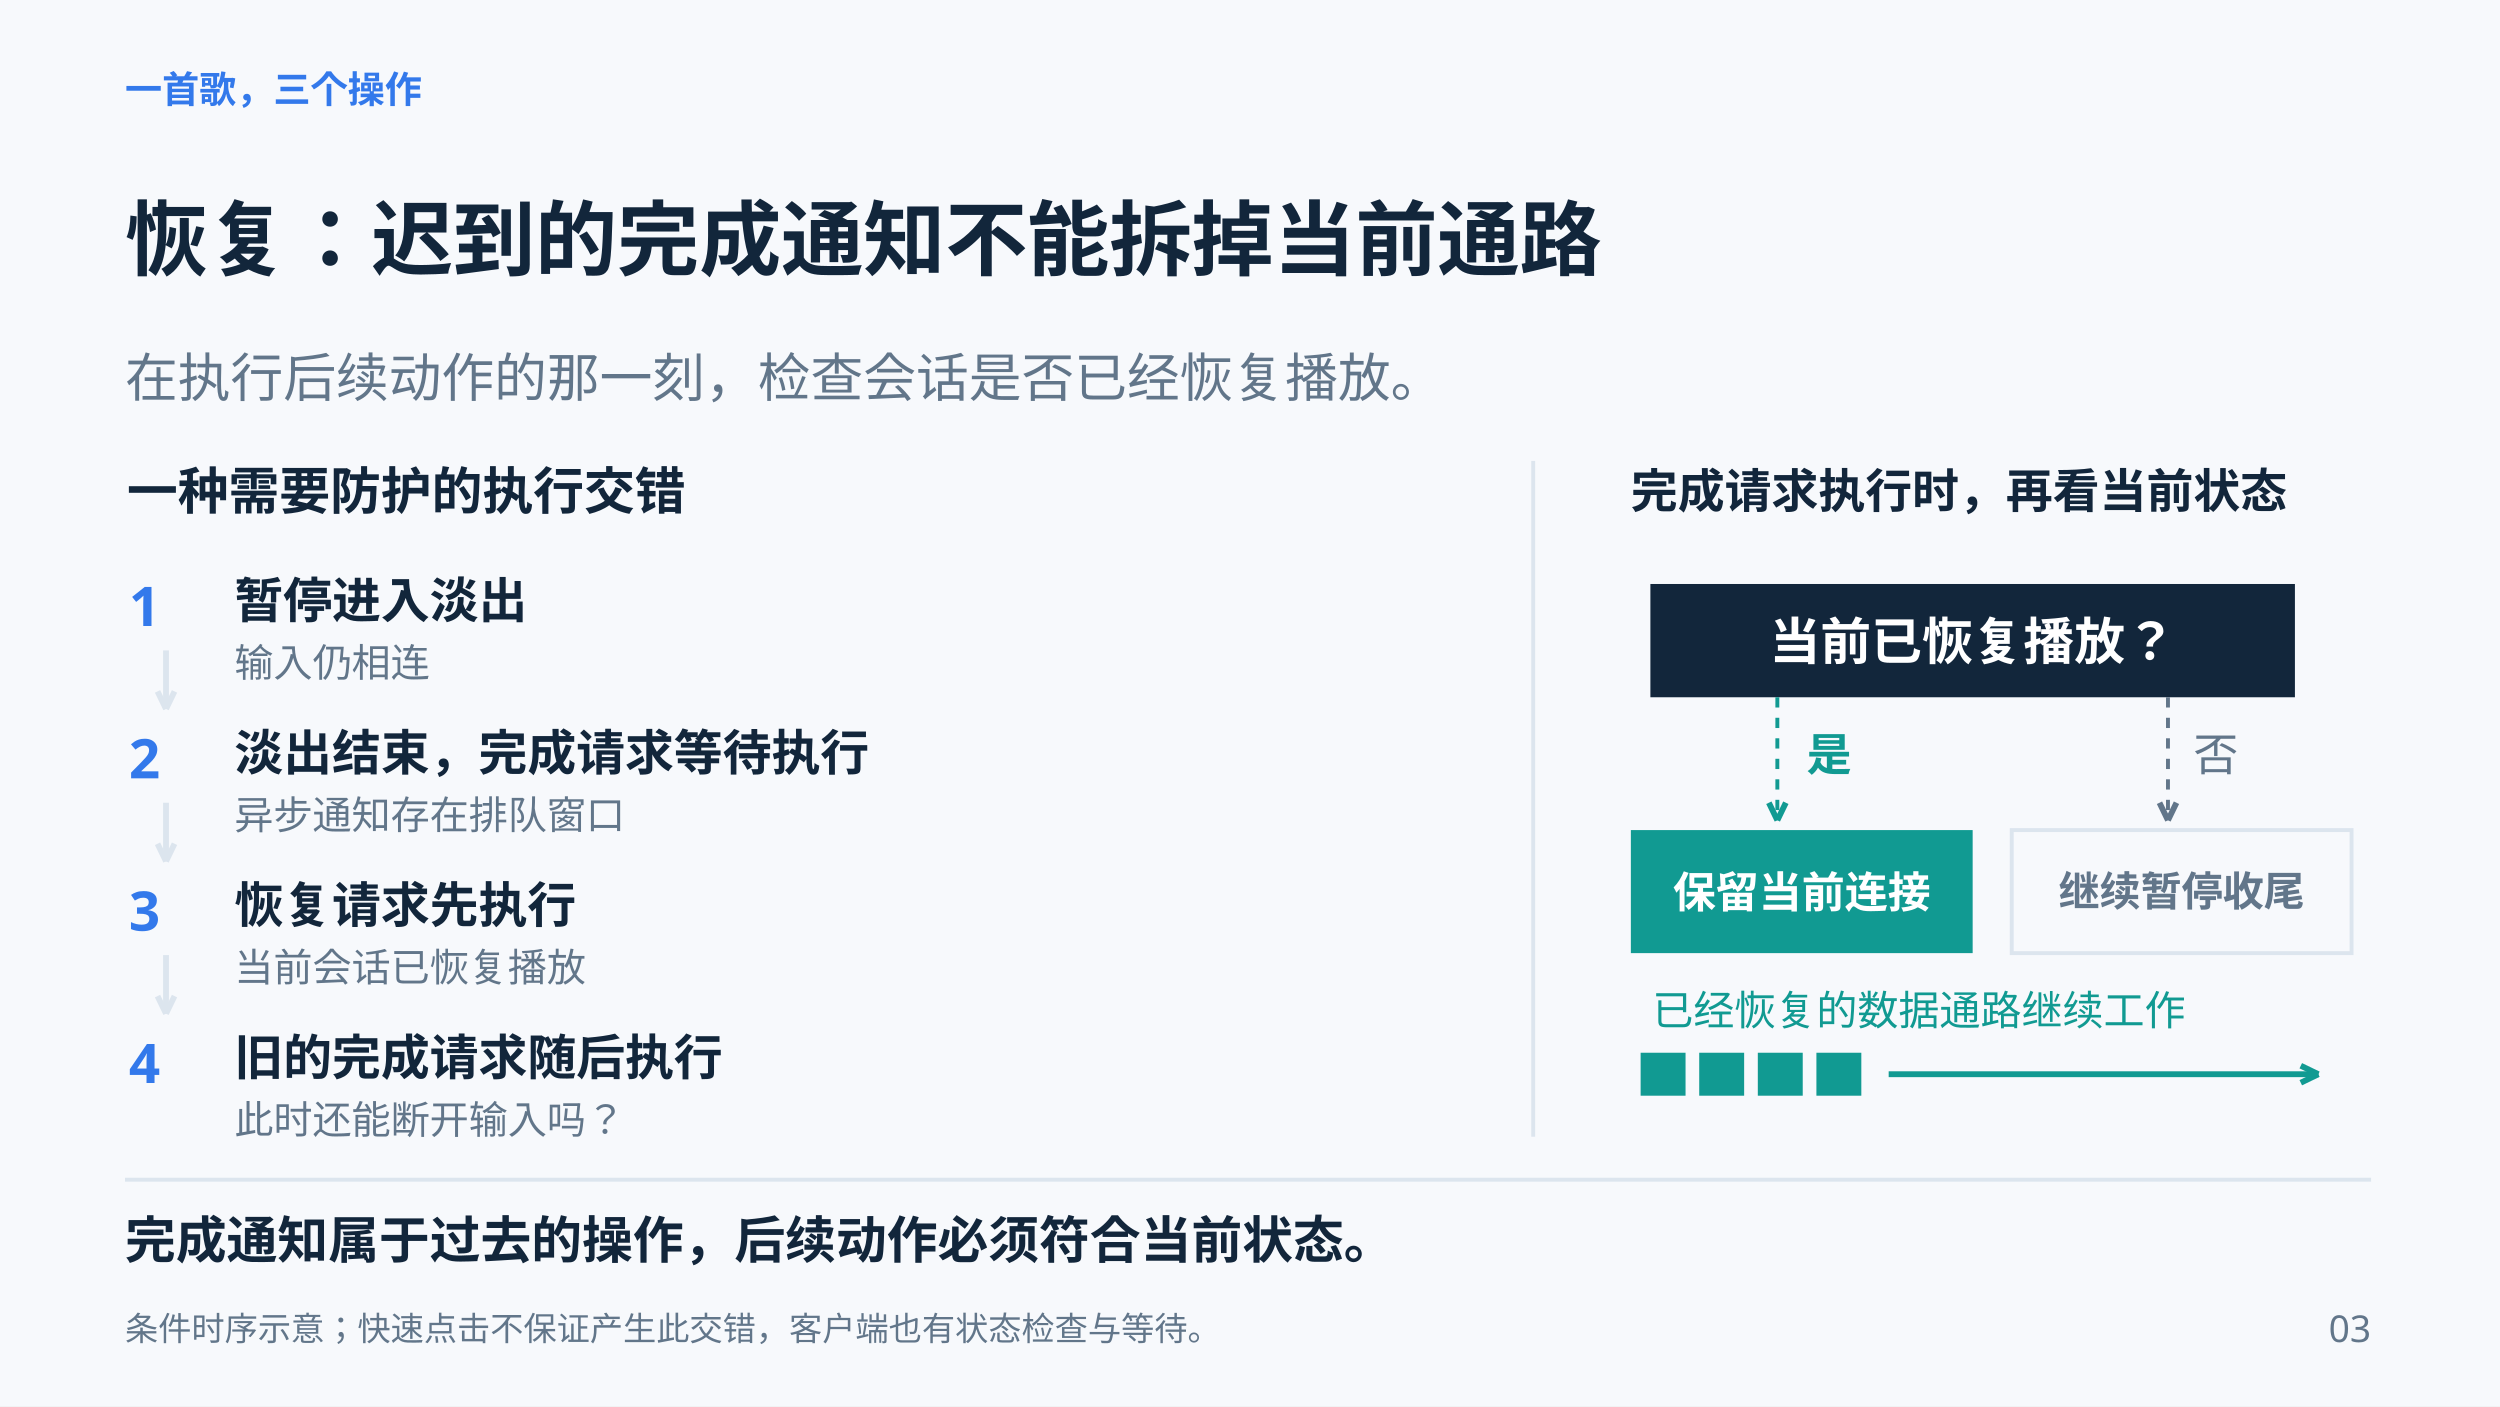
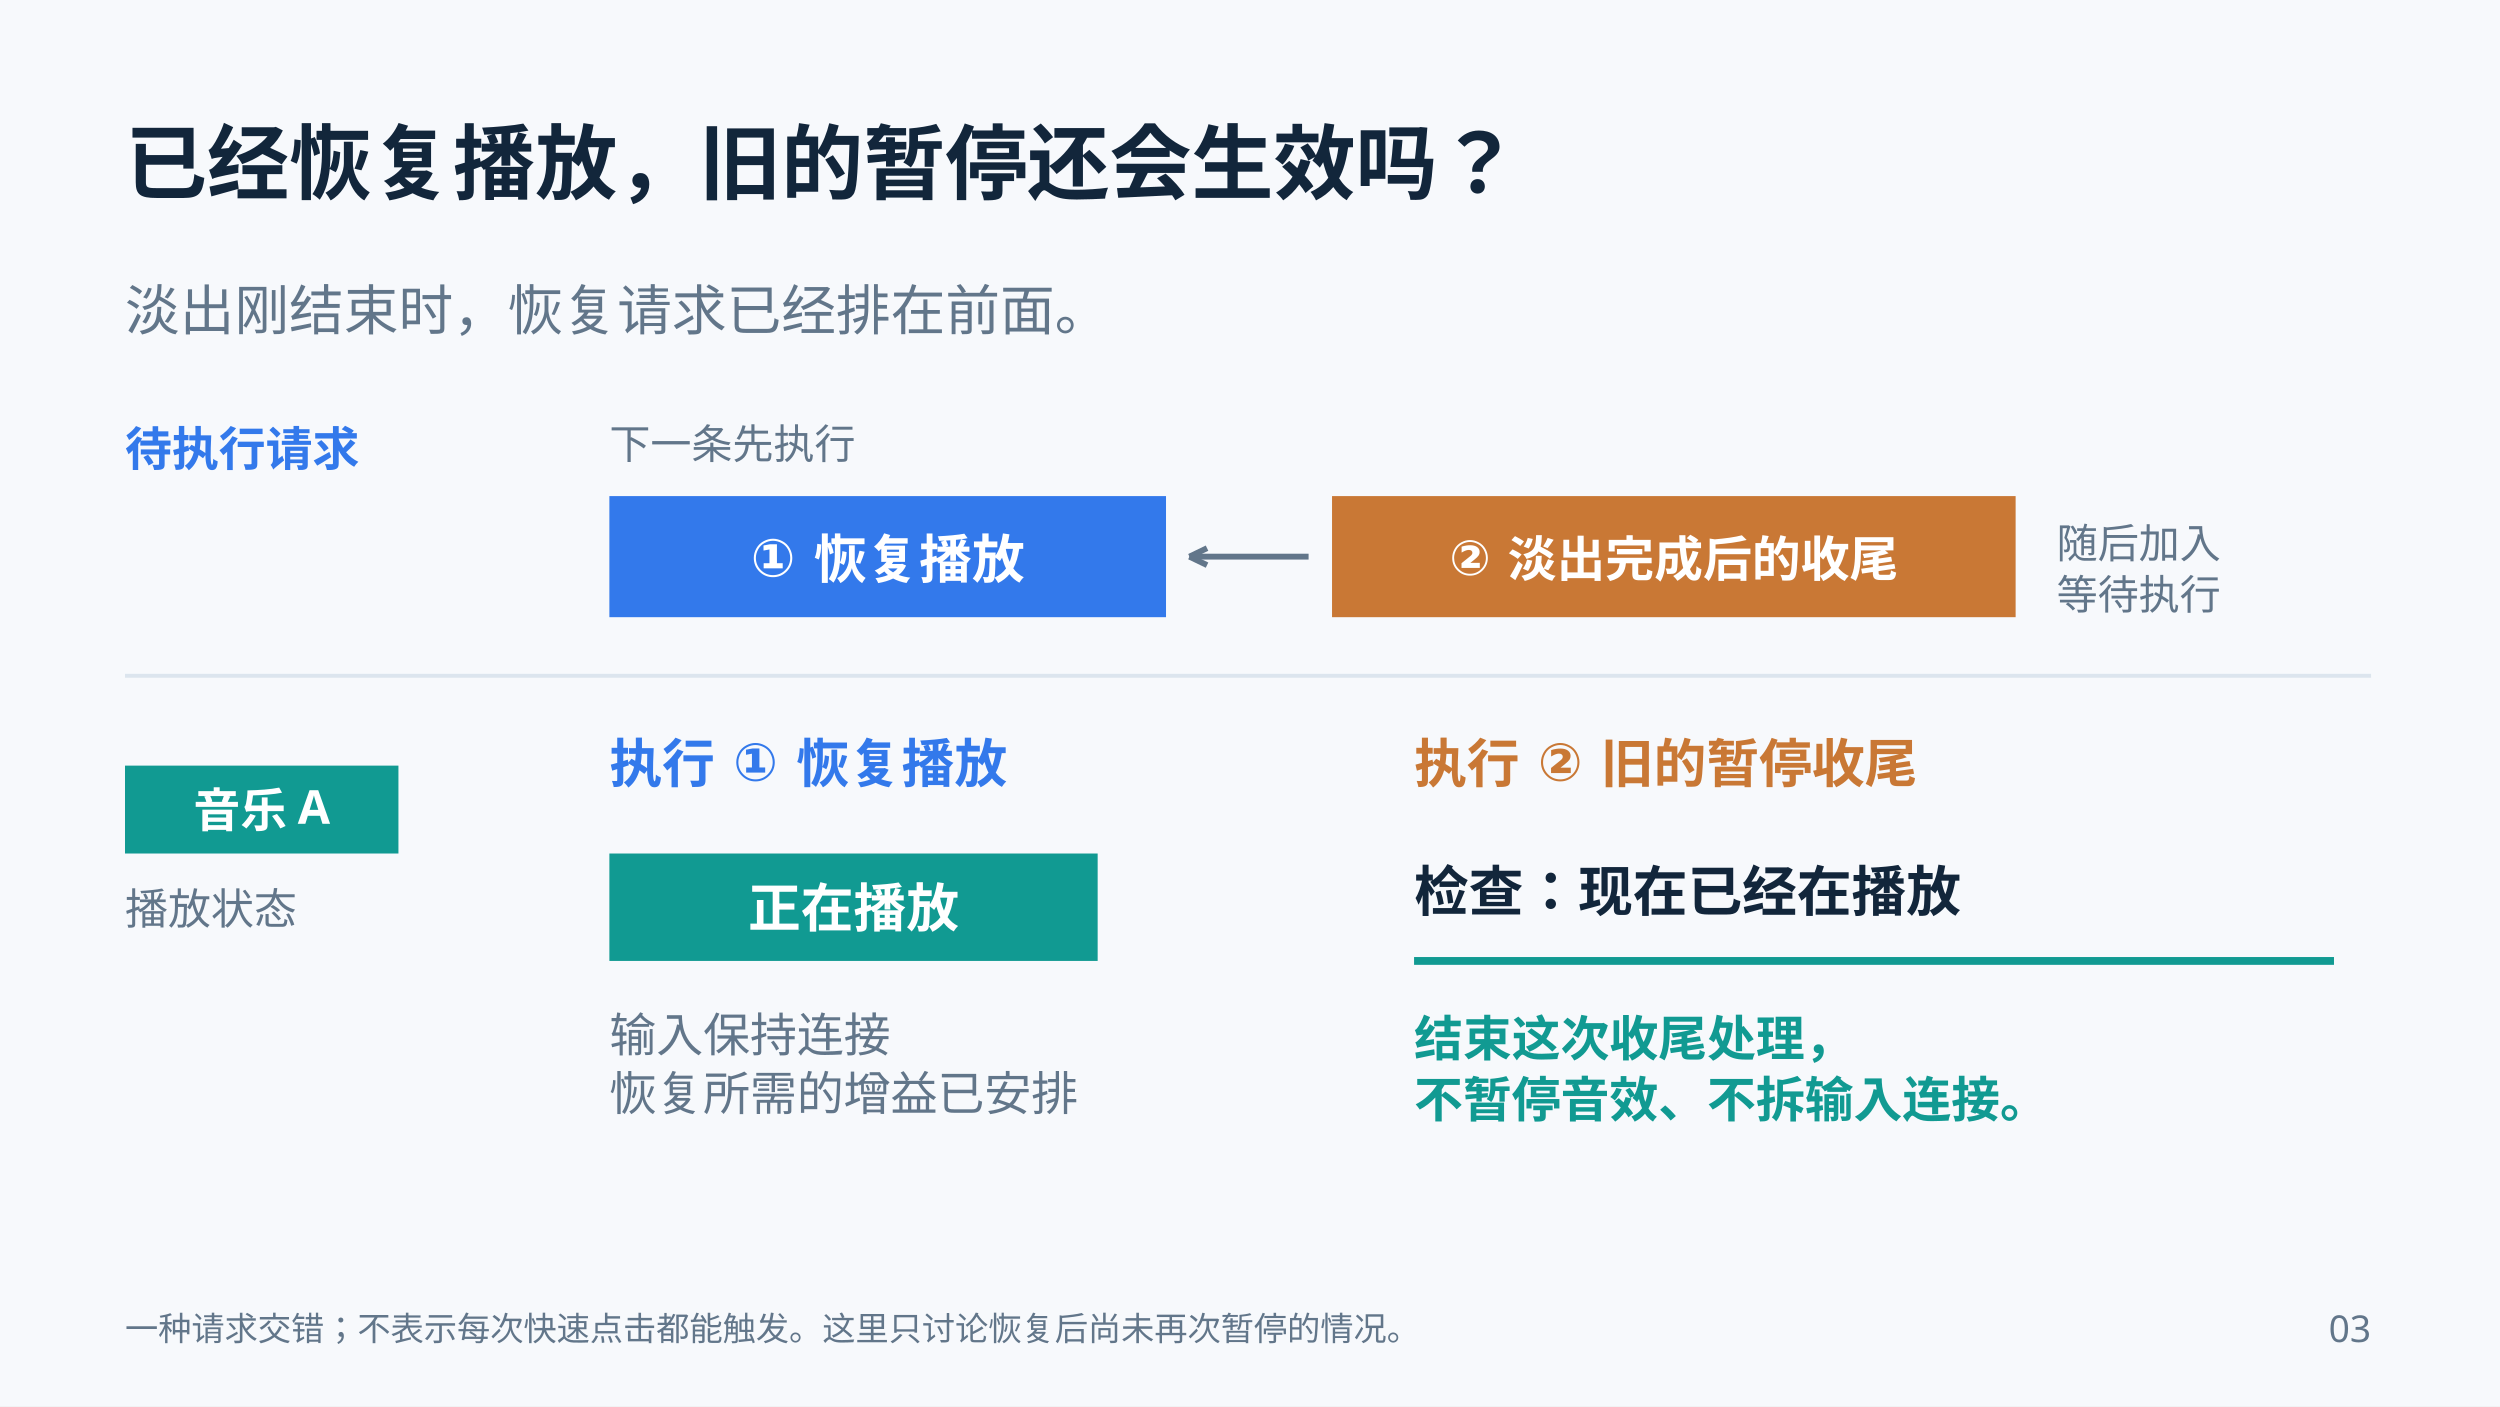
<svg xmlns="http://www.w3.org/2000/svg" width="1280" height="720" viewBox="0 0 1280 720">
  <rect width="1280" height="720" fill="#F7F9FC" />
-   <rect x="64" y="30" width="1150" height="31" fill="none" stroke="none" stroke-width="0" />
-   <text x="64" y="52.625" fill="#3379EB" font-family="Microsoft YaHei, sans-serif" font-size="19" font-weight="700" text-anchor="start">一首歌，三个操作</text>
-   <rect x="64" y="87" width="1150" height="70" fill="none" stroke="none" stroke-width="0" />
-   <text x="64" y="137.75" fill="#12263B" font-family="Microsoft YaHei, sans-serif" font-size="42" font-weight="700" text-anchor="start">恢复：迟到的完成通知不能拆掉当前通路</text>
-   <rect x="64" y="169" width="1150" height="48" fill="none" stroke="none" stroke-width="0" />
-   <text x="64" y="203.125" fill="#62768A" font-family="Microsoft YaHei, sans-serif" font-size="27" font-weight="400" text-anchor="start">在执行后续动作的那一刻，检查会话是否已经恢复播放。</text>
-   <rect x="65" y="235" width="680" height="32" fill="none" stroke="none" stroke-width="0" />
-   <text x="65" y="260.75" fill="#12263B" font-family="Microsoft YaHei, sans-serif" font-size="26" font-weight="700" text-anchor="start">一种需要防护的执行交错</text>
-   <rect x="835" y="235" width="360" height="32" fill="none" stroke="none" stroke-width="0" />
-   <text x="835" y="260" fill="#12263B" font-family="Microsoft YaHei, sans-serif" font-size="24" font-weight="700" text-anchor="start">完成请求执行时，再看当前状态</text>
-   <line x1="785" y1="236" x2="785" y2="582" stroke="#DCE5EE" stroke-width="2" />
-   <rect x="66" y="291" width="40" height="38" fill="none" stroke="none" stroke-width="0" />
-   <text x="66" y="320.5" fill="#3379EB" font-family="Microsoft YaHei, sans-serif" font-size="28" font-weight="700" text-anchor="start">1</text>
-   <rect x="120" y="291" width="620" height="32" fill="none" stroke="none" stroke-width="0" />
-   <text x="120" y="316.375" fill="#12263B" font-family="Microsoft YaHei, sans-serif" font-size="25" font-weight="700" text-anchor="start">暂停进入淡出</text>
-   <rect x="120" y="325" width="620" height="28" fill="none" stroke="none" stroke-width="0" />
-   <text x="120" y="346.5" fill="#62768A" font-family="Microsoft YaHei, sans-serif" font-size="20" font-weight="400" text-anchor="start">输入仍相连</text>
-   <line x1="85" y1="333" x2="85" y2="363" stroke="#DCE5EE" stroke-width="3" />
-   <line x1="80.65" y1="353.996" x2="85" y2="363" stroke="#DCE5EE" stroke-width="3" />
-   <line x1="89.35" y1="353.996" x2="85" y2="363" stroke="#DCE5EE" stroke-width="3" />
-   <rect x="66" y="369" width="40" height="38" fill="none" stroke="none" stroke-width="0" />
-   <text x="66" y="398.5" fill="#3379EB" font-family="Microsoft YaHei, sans-serif" font-size="28" font-weight="700" text-anchor="start">2</text>
-   <rect x="120" y="369" width="620" height="32" fill="none" stroke="none" stroke-width="0" />
-   <text x="120" y="394.375" fill="#12263B" font-family="Microsoft YaHei, sans-serif" font-size="25" font-weight="700" text-anchor="start">淡出结束，完成请求等待执行</text>
-   <rect x="120" y="403" width="620" height="28" fill="none" stroke="none" stroke-width="0" />
-   <text x="120" y="424.5" fill="#62768A" font-family="Microsoft YaHei, sans-serif" font-size="20" font-weight="400" text-anchor="start">异步通知存在排队窗口</text>
-   <line x1="85" y1="411" x2="85" y2="441" stroke="#DCE5EE" stroke-width="3" />
-   <line x1="80.65" y1="431.996" x2="85" y2="441" stroke="#DCE5EE" stroke-width="3" />
-   <line x1="89.35" y1="431.996" x2="85" y2="441" stroke="#DCE5EE" stroke-width="3" />
-   <rect x="66" y="447" width="40" height="38" fill="none" stroke="none" stroke-width="0" />
-   <text x="66" y="476.5" fill="#3379EB" font-family="Microsoft YaHei, sans-serif" font-size="28" font-weight="700" text-anchor="start">3</text>
-   <rect x="120" y="447" width="620" height="32" fill="none" stroke="none" stroke-width="0" />
-   <text x="120" y="472.375" fill="#12263B" font-family="Microsoft YaHei, sans-serif" font-size="25" font-weight="700" text-anchor="start">恢复请求先执行</text>
-   <rect x="120" y="481" width="620" height="28" fill="none" stroke="none" stroke-width="0" />
-   <text x="120" y="502.5" fill="#62768A" font-family="Microsoft YaHei, sans-serif" font-size="20" font-weight="400" text-anchor="start">当前会话已恢复播放</text>
-   <line x1="85" y1="489" x2="85" y2="519" stroke="#DCE5EE" stroke-width="3" />
-   <line x1="80.65" y1="509.996" x2="85" y2="519" stroke="#DCE5EE" stroke-width="3" />
-   <line x1="89.35" y1="509.996" x2="85" y2="519" stroke="#DCE5EE" stroke-width="3" />
-   <rect x="66" y="525" width="40" height="38" fill="none" stroke="none" stroke-width="0" />
-   <text x="66" y="554.5" fill="#3379EB" font-family="Microsoft YaHei, sans-serif" font-size="28" font-weight="700" text-anchor="start">4</text>
-   <rect x="120" y="525" width="620" height="32" fill="none" stroke="none" stroke-width="0" />
-   <text x="120" y="550.375" fill="#12263B" font-family="Microsoft YaHei, sans-serif" font-size="25" font-weight="700" text-anchor="start">旧的完成请求随后执行</text>
-   <rect x="120" y="559" width="620" height="28" fill="none" stroke="none" stroke-width="0" />
-   <text x="120" y="580.5" fill="#62768A" font-family="Microsoft YaHei, sans-serif" font-size="20" font-weight="400" text-anchor="start">此时还能断开输入吗？</text>
-   <rect x="845" y="299" width="330" height="58" fill="#12263B" stroke="none" stroke-width="0" />
-   <rect x="857" y="305" width="306" height="46" fill="none" stroke="none" stroke-width="0" />
-   <text x="1010" y="337.75" fill="#FFFFFF" font-family="Microsoft YaHei, sans-serif" font-size="26" font-weight="700" text-anchor="middle">当前已恢复播放？</text>
-   <line x1="910" y1="357" x2="910" y2="362.25" stroke="#119A92" stroke-width="2" />
-   <line x1="910" y1="367.5" x2="910" y2="372.75" stroke="#119A92" stroke-width="2" />
-   <line x1="910" y1="378" x2="910" y2="383.25" stroke="#119A92" stroke-width="2" />
-   <line x1="910" y1="388.5" x2="910" y2="393.75" stroke="#119A92" stroke-width="2" />
-   <line x1="910" y1="399" x2="910" y2="404.25" stroke="#119A92" stroke-width="2" />
-   <line x1="910" y1="409.5" x2="910" y2="414.75" stroke="#119A92" stroke-width="2" />
-   <line x1="905.65" y1="410.996" x2="910" y2="420" stroke="#119A92" stroke-width="3" />
-   <line x1="914.35" y1="410.996" x2="910" y2="420" stroke="#119A92" stroke-width="3" />
-   <rect x="925" y="371" width="100" height="30" fill="none" stroke="none" stroke-width="0" />
-   <text x="925" y="394.625" fill="#119A92" font-family="Microsoft YaHei, sans-serif" font-size="23" font-weight="700" text-anchor="start">是</text>
-   <rect x="835" y="425" width="175" height="63" fill="#119A92" stroke="none" stroke-width="0" />
-   <rect x="847" y="431" width="151" height="51" fill="none" stroke="none" stroke-width="0" />
-   <text x="922.5" y="464.75" fill="#FFFFFF" font-family="Microsoft YaHei, sans-serif" font-size="22" font-weight="700" text-anchor="middle">保留当前连接</text>
-   <line x1="1110" y1="357" x2="1110" y2="362.25" stroke="#62768A" stroke-width="2" />
-   <line x1="1110" y1="367.5" x2="1110" y2="372.75" stroke="#62768A" stroke-width="2" />
-   <line x1="1110" y1="378" x2="1110" y2="383.25" stroke="#62768A" stroke-width="2" />
-   <line x1="1110" y1="388.5" x2="1110" y2="393.75" stroke="#62768A" stroke-width="2" />
-   <line x1="1110" y1="399" x2="1110" y2="404.25" stroke="#62768A" stroke-width="2" />
-   <line x1="1110" y1="409.5" x2="1110" y2="414.75" stroke="#62768A" stroke-width="2" />
-   <line x1="1105.65" y1="410.996" x2="1110" y2="420" stroke="#62768A" stroke-width="3" />
-   <line x1="1114.35" y1="410.996" x2="1110" y2="420" stroke="#62768A" stroke-width="3" />
-   <rect x="1123" y="371" width="70" height="30" fill="none" stroke="none" stroke-width="0" />
-   <text x="1123" y="394.625" fill="#62768A" font-family="Microsoft YaHei, sans-serif" font-size="23" font-weight="400" text-anchor="start">否</text>
-   <rect x="1030" y="425" width="174" height="63" fill="none" stroke="#DCE5EE" stroke-width="2" />
-   <rect x="1037" y="430" width="160" height="52" fill="none" stroke="none" stroke-width="0" />
-   <text x="1117" y="463.875" fill="#62768A" font-family="Microsoft YaHei, sans-serif" font-size="21" font-weight="700" text-anchor="middle">继续暂停收尾</text>
-   <rect x="840" y="539" width="23" height="22" fill="#119A92" stroke="none" stroke-width="0" />
-   <rect x="870" y="539" width="23" height="22" fill="#119A92" stroke="none" stroke-width="0" />
-   <rect x="900" y="539" width="23" height="22" fill="#119A92" stroke="none" stroke-width="0" />
-   <rect x="930" y="539" width="23" height="22" fill="#119A92" stroke="none" stroke-width="0" />
-   <line x1="967" y1="550" x2="1187" y2="550" stroke="#119A92" stroke-width="3" />
-   <line x1="1177.996" y1="554.35" x2="1187" y2="550" stroke="#119A92" stroke-width="3" />
-   <line x1="1177.996" y1="545.65" x2="1187" y2="550" stroke="#119A92" stroke-width="3" />
-   <rect x="846" y="502" width="340" height="30" fill="none" stroke="none" stroke-width="0" />
-   <text x="846" y="524.875" fill="#119A92" font-family="Microsoft YaHei, sans-serif" font-size="21" font-weight="400" text-anchor="start">已经恢复的数据通路继续工作</text>
-   <line x1="64" y1="604" x2="1214" y2="604" stroke="#DCE5EE" stroke-width="2" />
-   <rect x="64" y="617" width="1140" height="35" fill="none" stroke="none" stroke-width="0" />
-   <text x="64" y="644.25" fill="#12263B" font-family="Microsoft YaHei, sans-serif" font-size="26" font-weight="700" text-anchor="start">完成通知属于过去的操作，后续动作必须符合当前状态。</text>
+   <rect x="64" y="48" width="1150" height="70" fill="none" stroke="none" stroke-width="0" />
+   <text x="64" y="98.75" fill="#12263B" font-family="Microsoft YaHei, sans-serif" font-size="42" font-weight="700" text-anchor="start">已经恢复播放，旧的暂停还会生效吗？</text>
+   <rect x="64" y="139" width="1140" height="39" fill="none" stroke="none" stroke-width="0" />
+   <text x="64" y="169" fill="#62768A" font-family="Microsoft YaHei, sans-serif" font-size="28" font-weight="400" text-anchor="start">淡出刚结束时，恢复请求已经排在前面。</text>
+   <rect x="64" y="212" width="215" height="35" fill="none" stroke="none" stroke-width="0" />
+   <text x="64" y="238.5" fill="#3379EB" font-family="Microsoft YaHei, sans-serif" font-size="24" font-weight="700" text-anchor="start">待执行请求</text>
+   <rect x="312" y="211" width="300" height="32" fill="none" stroke="none" stroke-width="0" />
+   <text x="312" y="234.875" fill="#62768A" font-family="Microsoft YaHei, sans-serif" font-size="21" font-weight="400" text-anchor="start">下一条先执行</text>
+   <rect x="312" y="254" width="285" height="62" fill="#3379EB" stroke="none" stroke-width="0" />
+   <rect x="324" y="260" width="261" height="50" fill="none" stroke="none" stroke-width="0" />
+   <text x="454.5" y="295.125" fill="#FFFFFF" font-family="Microsoft YaHei, sans-serif" font-size="27" font-weight="700" text-anchor="middle">① 恢复播放</text>
+   <rect x="682" y="254" width="350" height="62" fill="#C97835" stroke="none" stroke-width="0" />
+   <rect x="694" y="260" width="326" height="50" fill="none" stroke="none" stroke-width="0" />
+   <text x="857" y="294.375" fill="#FFFFFF" font-family="Microsoft YaHei, sans-serif" font-size="25" font-weight="700" text-anchor="middle">② 淡出完成后的收尾</text>
+   <line x1="670" y1="285" x2="609" y2="285" stroke="#62768A" stroke-width="3" />
+   <line x1="618.004" y1="280.65" x2="609" y2="285" stroke="#62768A" stroke-width="3" />
+   <line x1="618.004" y1="289.35" x2="609" y2="285" stroke="#62768A" stroke-width="3" />
+   <rect x="1053" y="260" width="160" height="62" fill="none" stroke="none" stroke-width="0" />
+   <text x="1053" y="285.75" fill="#62768A" font-family="Microsoft YaHei, sans-serif" font-size="21" font-weight="400" text-anchor="start">随后加入</text>
+   <text x="1053" y="312" fill="#62768A" font-family="Microsoft YaHei, sans-serif" font-size="21" font-weight="400" text-anchor="start">等待执行</text>
+   <line x1="64" y1="346" x2="1214" y2="346" stroke="#DCE5EE" stroke-width="2" />
+   <rect x="64" y="392" width="140" height="45" fill="#119A92" stroke="none" stroke-width="0" />
+   <rect x="76" y="398" width="116" height="33" fill="none" stroke="none" stroke-width="0" />
+   <text x="134" y="423.5" fill="#FFFFFF" font-family="Microsoft YaHei, sans-serif" font-size="24" font-weight="700" text-anchor="middle">音乐 A</text>
+   <rect x="64" y="449" width="160" height="32" fill="none" stroke="none" stroke-width="0" />
+   <text x="64" y="473.25" fill="#62768A" font-family="Microsoft YaHei, sans-serif" font-size="22" font-weight="400" text-anchor="start">播放状态</text>
+   <rect x="312" y="372" width="360" height="37" fill="none" stroke="none" stroke-width="0" />
+   <text x="312" y="400.625" fill="#3379EB" font-family="Microsoft YaHei, sans-serif" font-size="27" font-weight="700" text-anchor="start">执行 ① 恢复播放</text>
+   <rect x="312" y="437" width="250" height="55" fill="#119A92" stroke="none" stroke-width="0" />
+   <rect x="324" y="443" width="226" height="43" fill="none" stroke="none" stroke-width="0" />
+   <text x="437" y="474.625" fill="#FFFFFF" font-family="Microsoft YaHei, sans-serif" font-size="27" font-weight="700" text-anchor="middle">正在播放</text>
+   <rect x="312" y="512" width="345" height="65" fill="none" stroke="none" stroke-width="0" />
+   <text x="312" y="538.5" fill="#62768A" font-family="Microsoft YaHei, sans-serif" font-size="24" font-weight="400" text-anchor="start">输入保持连接</text>
+   <text x="312" y="568.5" fill="#62768A" font-family="Microsoft YaHei, sans-serif" font-size="24" font-weight="400" text-anchor="start">恢复所需的增益已安排</text>
+   <rect x="724" y="372" width="470" height="37" fill="none" stroke="none" stroke-width="0" />
+   <text x="724" y="400.625" fill="#C97835" font-family="Microsoft YaHei, sans-serif" font-size="27" font-weight="700" text-anchor="start">执行 ② 旧的暂停收尾</text>
+   <rect x="724" y="435" width="470" height="42" fill="none" stroke="none" stroke-width="0" />
+   <text x="724" y="466.5" fill="#12263B" font-family="Microsoft YaHei, sans-serif" font-size="28" font-weight="700" text-anchor="start">检查：现在已经在播放</text>
+   <line x1="724" y1="492" x2="1195" y2="492" stroke="#119A92" stroke-width="4" />
+   <rect x="724" y="514" width="470" height="66" fill="none" stroke="none" stroke-width="0" />
+   <text x="724" y="540.75" fill="#119A92" font-family="Microsoft YaHei, sans-serif" font-size="25" font-weight="700" text-anchor="start">结束这次收尾处理，</text>
+   <text x="724" y="572" fill="#119A92" font-family="Microsoft YaHei, sans-serif" font-size="25" font-weight="700" text-anchor="start">不暂停音效、不拆输入连接。</text>
  <rect x="64" y="665" width="1070" height="30" fill="none" stroke="none" stroke-width="0" />
-   <text x="64" y="686.375" fill="#62768A" font-family="Microsoft YaHei, sans-serif" font-size="17" font-weight="400" text-anchor="start">条件时序示意；快速点击不保证产生此交错，客户端也有状态检查与等待。</text>
+   <text x="64" y="686.375" fill="#62768A" font-family="Microsoft YaHei, sans-serif" font-size="17" font-weight="400" text-anchor="start">一种请求交错；不表示每次快速点击都能触发。这里只讨论恢复后尚未再次暂停的情况。</text>
  <rect x="1157" y="665" width="57" height="30" fill="none" stroke="none" stroke-width="0" />
  <text x="1214" y="687.125" fill="#62768A" font-family="Microsoft YaHei, sans-serif" font-size="19" font-weight="400" text-anchor="end">03</text>
</svg>
